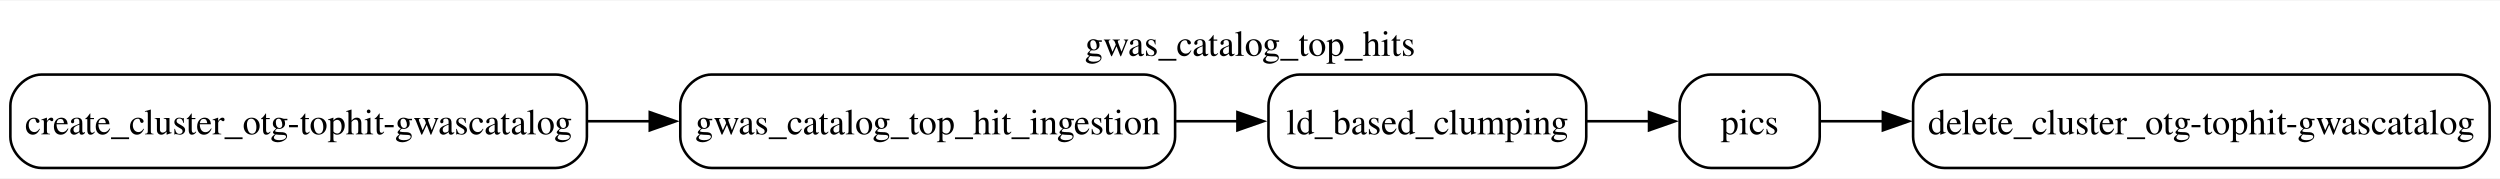
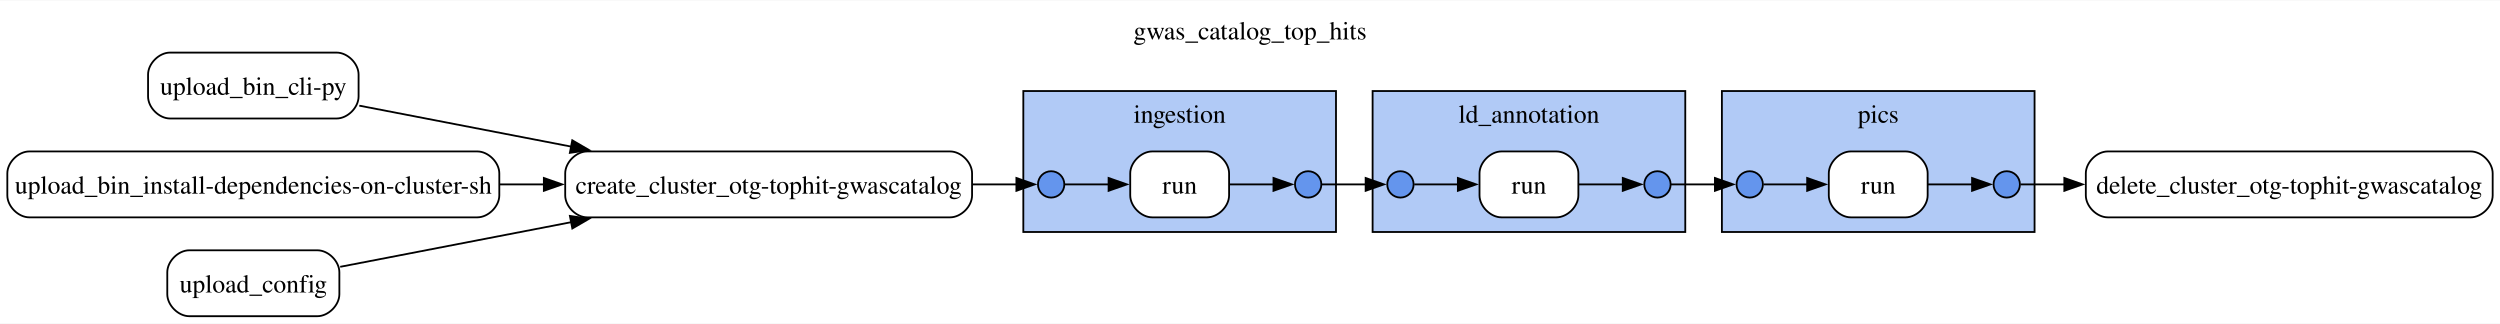
- <svg xmlns="http://www.w3.org/2000/svg" width="964pt" height="69pt" viewBox="0.00 0.00 963.75 68.50">
-   <g id="graph0" class="graph" transform="scale(1 1) rotate(0) translate(4 64.5)">
-     <polygon fill="white" stroke="none" points="-4,4 -4,-64.5 959.75,-64.5 959.75,4 -4,4" />
-     <text text-anchor="middle" x="477.88" y="-43.2" font-family="Times,serif" font-size="14.00">gwas_catalog_top_hits</text>
+ <svg xmlns="http://www.w3.org/2000/svg" width="1366pt" height="177pt" viewBox="0.00 0.00 1365.65 176.50">
+   <g id="graph0" class="graph" transform="scale(1 1) rotate(0) translate(4 172.5)">
+     <polygon fill="white" stroke="none" points="-4,4 -4,-172.5 1361.65,-172.5 1361.65,4 -4,4" />
+     <text text-anchor="middle" x="678.83" y="-151.2" font-family="Times,serif" font-size="14.00">gwas_catalog_top_hits</text>
+     <g id="clust1" class="cluster">
+       <polygon fill="#6495ed" fill-opacity="0.498" stroke="#000000" points="555,-46 555,-123 725.8,-123 725.8,-46 555,-46" />
+       <text text-anchor="middle" x="640.4" y="-105.7" font-family="Times,serif" font-size="14.00">ingestion</text>
+     </g>
+     <g id="clust2" class="cluster">
+       <polygon fill="#6495ed" fill-opacity="0.498" stroke="#000000" points="745.8,-46 745.8,-123 916.6,-123 916.6,-46 745.8,-46" />
+       <text text-anchor="middle" x="831.2" y="-105.7" font-family="Times,serif" font-size="14.00">ld_annotation</text>
+     </g>
+     <g id="clust3" class="cluster">
+       <polygon fill="#6495ed" fill-opacity="0.498" stroke="#000000" points="936.6,-46 936.6,-123 1107.4,-123 1107.4,-46 936.6,-46" />
+       <text text-anchor="middle" x="1022" y="-105.7" font-family="Times,serif" font-size="14.00">pics</text>
+     </g>
    <g id="node1" class="node">
-       <path fill="#ffffff" stroke="#000000" d="M210.25,-36C210.25,-36 12,-36 12,-36 6,-36 0,-30 0,-24 0,-24 0,-12 0,-12 0,-6 6,0 12,0 12,0 210.25,0 210.25,0 216.25,0 222.25,-6 222.25,-12 222.25,-12 222.25,-24 222.25,-24 222.25,-30 216.25,-36 210.25,-36" />
-       <text text-anchor="middle" x="111.12" y="-12.95" font-family="Times,serif" font-size="14.00">create_cluster_otg-tophit-gwascatalog</text>
+       <path fill="#ffffff" stroke="#000000" d="M515,-90C515,-90 316.75,-90 316.75,-90 310.75,-90 304.75,-84 304.75,-78 304.75,-78 304.75,-66 304.75,-66 304.75,-60 310.75,-54 316.75,-54 316.75,-54 515,-54 515,-54 521,-54 527,-60 527,-66 527,-66 527,-78 527,-78 527,-84 521,-90 515,-90" />
+       <text text-anchor="middle" x="415.88" y="-66.95" font-family="Times,serif" font-size="14.00">create_cluster_otg-tophit-gwascatalog</text>
    </g>
    <g id="node3" class="node">
-       <path fill="#ffffff" stroke="#000000" d="M437,-36C437,-36 270.25,-36 270.25,-36 264.25,-36 258.25,-30 258.25,-24 258.25,-24 258.25,-12 258.25,-12 258.25,-6 264.25,0 270.25,0 270.25,0 437,0 437,0 443,0 449,-6 449,-12 449,-12 449,-24 449,-24 449,-30 443,-36 437,-36" />
-       <text text-anchor="middle" x="353.62" y="-12.95" font-family="Times,serif" font-size="14.00">gwas_catalog_top_hit_ingestion</text>
+       <ellipse fill="CornflowerBlue" stroke="#000000" cx="570.2" cy="-72" rx="7.2" ry="7.2" />
    </g>
    <g id="edge1" class="edge">
-       <path fill="none" stroke="black" d="M222.52,-18C230.58,-18 238.69,-18 246.72,-18" />
-       <polygon fill="black" stroke="black" points="246.49,-21.5 256.49,-18 246.49,-14.5 246.49,-21.5" />
+       <path fill="none" stroke="black" d="M527.17,-72C536.23,-72 544.48,-72 551.23,-72" />
+       <polygon fill="black" stroke="black" points="551.22,-75.5 561.22,-72 551.22,-68.5 551.22,-75.5" />
    </g>
    <g id="node2" class="node">
-       <path fill="#ffffff" stroke="#000000" d="M943.75,-36C943.75,-36 745.5,-36 745.5,-36 739.5,-36 733.5,-30 733.5,-24 733.5,-24 733.5,-12 733.5,-12 733.5,-6 739.5,0 745.5,0 745.5,0 943.75,0 943.75,0 949.75,0 955.75,-6 955.75,-12 955.75,-12 955.75,-24 955.75,-24 955.75,-30 949.75,-36 943.75,-36" />
-       <text text-anchor="middle" x="844.62" y="-12.95" font-family="Times,serif" font-size="14.00">delete_cluster_otg-tophit-gwascatalog</text>
+       <path fill="#ffffff" stroke="#000000" d="M1345.65,-90C1345.65,-90 1147.4,-90 1147.4,-90 1141.4,-90 1135.4,-84 1135.4,-78 1135.4,-78 1135.4,-66 1135.4,-66 1135.4,-60 1141.4,-54 1147.4,-54 1147.4,-54 1345.65,-54 1345.65,-54 1351.65,-54 1357.65,-60 1357.65,-66 1357.65,-66 1357.65,-78 1357.65,-78 1357.65,-84 1351.65,-90 1345.65,-90" />
+       <text text-anchor="middle" x="1246.53" y="-66.95" font-family="Times,serif" font-size="14.00">delete_cluster_otg-tophit-gwascatalog</text>
+     </g>
+     <g id="node5" class="node">
+       <path fill="#ffffff" stroke="#000000" d="M655.4,-90C655.4,-90 625.4,-90 625.4,-90 619.4,-90 613.4,-84 613.4,-78 613.4,-78 613.4,-66 613.4,-66 613.4,-60 619.4,-54 625.4,-54 625.4,-54 655.4,-54 655.4,-54 661.4,-54 667.4,-60 667.4,-66 667.4,-66 667.4,-78 667.4,-78 667.4,-84 661.4,-90 655.4,-90" />
+       <text text-anchor="middle" x="640.4" y="-66.95" font-family="Times,serif" font-size="14.00">run</text>
+     </g>
+     <g id="edge4" class="edge">
+       <path fill="none" stroke="black" d="M577.74,-72C583.52,-72 592.47,-72 601.76,-72" />
+       <polygon fill="black" stroke="black" points="601.58,-75.5 611.58,-72 601.58,-68.5 601.58,-75.5" />
    </g>
    <g id="node4" class="node">
-       <path fill="#ffffff" stroke="#000000" d="M595.5,-36C595.5,-36 497,-36 497,-36 491,-36 485,-30 485,-24 485,-24 485,-12 485,-12 485,-6 491,0 497,0 497,0 595.5,0 595.5,0 601.5,0 607.5,-6 607.5,-12 607.5,-12 607.5,-24 607.5,-24 607.5,-30 601.5,-36 595.5,-36" />
-       <text text-anchor="middle" x="546.25" y="-12.95" font-family="Times,serif" font-size="14.00">ld_based_clumping</text>
+       <ellipse fill="CornflowerBlue" stroke="#000000" cx="710.6" cy="-72" rx="7.2" ry="7.2" />
+     </g>
+     <g id="node6" class="node">
+       <ellipse fill="CornflowerBlue" stroke="#000000" cx="761" cy="-72" rx="7.2" ry="7.2" />
    </g>
    <g id="edge2" class="edge">
-       <path fill="none" stroke="black" d="M449.38,-18C457.41,-18 465.46,-18 473.27,-18" />
-       <polygon fill="black" stroke="black" points="473.03,-21.5 483.03,-18 473.03,-14.5 473.03,-21.5" />
-     </g>
-     <g id="node5" class="node">
-       <path fill="#ffffff" stroke="#000000" d="M685.5,-36C685.5,-36 655.5,-36 655.5,-36 649.5,-36 643.5,-30 643.5,-24 643.5,-24 643.5,-12 643.5,-12 643.5,-6 649.5,0 655.5,0 655.5,0 685.5,0 685.5,0 691.5,0 697.5,-6 697.5,-12 697.5,-12 697.5,-24 697.5,-24 697.5,-30 691.5,-36 685.5,-36" />
-       <text text-anchor="middle" x="670.5" y="-12.95" font-family="Times,serif" font-size="14.00">pics</text>
+       <path fill="none" stroke="black" d="M717.93,-72C724.05,-72 733.63,-72 742.1,-72" />
+       <polygon fill="black" stroke="black" points="742,-75.5 752,-72 742,-68.5 742,-75.5" />
    </g>
    <g id="edge3" class="edge">
-       <path fill="none" stroke="black" d="M607.66,-18C615.87,-18 624.1,-18 631.75,-18" />
-       <polygon fill="black" stroke="black" points="631.7,-21.5 641.7,-18 631.7,-14.5 631.7,-21.5" />
+       <path fill="none" stroke="black" d="M667.57,-72C675.65,-72 684.35,-72 691.73,-72" />
+       <polygon fill="black" stroke="black" points="691.66,-75.5 701.66,-72 691.65,-68.5 691.66,-75.5" />
    </g>
-     <g id="edge4" class="edge">
-       <path fill="none" stroke="black" d="M697.64,-18C704.78,-18 713.02,-18 721.86,-18" />
-       <polygon fill="black" stroke="black" points="721.85,-21.5 731.85,-18 721.85,-14.5 721.85,-21.5" />
+     <g id="node8" class="node">
+       <path fill="#ffffff" stroke="#000000" d="M846.2,-90C846.2,-90 816.2,-90 816.2,-90 810.2,-90 804.2,-84 804.2,-78 804.2,-78 804.2,-66 804.2,-66 804.2,-60 810.2,-54 816.2,-54 816.2,-54 846.2,-54 846.2,-54 852.2,-54 858.2,-60 858.2,-66 858.2,-66 858.2,-78 858.2,-78 858.2,-84 852.2,-90 846.2,-90" />
+       <text text-anchor="middle" x="831.2" y="-66.95" font-family="Times,serif" font-size="14.00">run</text>
+     </g>
+     <g id="edge7" class="edge">
+       <path fill="none" stroke="black" d="M768.54,-72C774.32,-72 783.27,-72 792.56,-72" />
+       <polygon fill="black" stroke="black" points="792.38,-75.5 802.38,-72 792.38,-68.5 792.38,-75.5" />
+     </g>
+     <g id="node7" class="node">
+       <ellipse fill="CornflowerBlue" stroke="#000000" cx="901.4" cy="-72" rx="7.2" ry="7.2" />
+     </g>
+     <g id="node9" class="node">
+       <ellipse fill="CornflowerBlue" stroke="#000000" cx="951.8" cy="-72" rx="7.2" ry="7.2" />
+     </g>
+     <g id="edge5" class="edge">
+       <path fill="none" stroke="black" d="M908.73,-72C914.85,-72 924.43,-72 932.9,-72" />
+       <polygon fill="black" stroke="black" points="932.8,-75.5 942.8,-72 932.8,-68.5 932.8,-75.5" />
+     </g>
+     <g id="edge6" class="edge">
+       <path fill="none" stroke="black" d="M858.37,-72C866.45,-72 875.15,-72 882.53,-72" />
+       <polygon fill="black" stroke="black" points="882.46,-75.5 892.46,-72 882.45,-68.5 882.46,-75.5" />
+     </g>
+     <g id="node11" class="node">
+       <path fill="#ffffff" stroke="#000000" d="M1037,-90C1037,-90 1007,-90 1007,-90 1001,-90 995,-84 995,-78 995,-78 995,-66 995,-66 995,-60 1001,-54 1007,-54 1007,-54 1037,-54 1037,-54 1043,-54 1049,-60 1049,-66 1049,-66 1049,-78 1049,-78 1049,-84 1043,-90 1037,-90" />
+       <text text-anchor="middle" x="1022" y="-66.95" font-family="Times,serif" font-size="14.00">run</text>
+     </g>
+     <g id="edge10" class="edge">
+       <path fill="none" stroke="black" d="M959.34,-72C965.12,-72 974.07,-72 983.36,-72" />
+       <polygon fill="black" stroke="black" points="983.18,-75.5 993.18,-72 983.18,-68.5 983.18,-75.5" />
+     </g>
+     <g id="node10" class="node">
+       <ellipse fill="CornflowerBlue" stroke="#000000" cx="1092.2" cy="-72" rx="7.2" ry="7.2" />
+     </g>
+     <g id="edge8" class="edge">
+       <path fill="none" stroke="black" d="M1099.75,-72C1105.2,-72 1113.71,-72 1123.94,-72" />
+       <polygon fill="black" stroke="black" points="1123.66,-75.5 1133.66,-72 1123.66,-68.5 1123.66,-75.5" />
+     </g>
+     <g id="edge9" class="edge">
+       <path fill="none" stroke="black" d="M1049.17,-72C1057.25,-72 1065.95,-72 1073.33,-72" />
+       <polygon fill="black" stroke="black" points="1073.26,-75.5 1083.26,-72 1073.25,-68.5 1073.26,-75.5" />
+     </g>
+     <g id="node12" class="node">
+       <path fill="#ffffff" stroke="#000000" d="M179.88,-144C179.88,-144 88.88,-144 88.88,-144 82.88,-144 76.88,-138 76.88,-132 76.88,-132 76.88,-120 76.88,-120 76.88,-114 82.88,-108 88.88,-108 88.88,-108 179.88,-108 179.88,-108 185.88,-108 191.88,-114 191.88,-120 191.88,-120 191.88,-132 191.88,-132 191.88,-138 185.88,-144 179.88,-144" />
+       <text text-anchor="middle" x="134.38" y="-120.95" font-family="Times,serif" font-size="14.00">upload_bin_cli-py</text>
+     </g>
+     <g id="edge11" class="edge">
+       <path fill="none" stroke="black" d="M192.27,-115.01C225.54,-108.58 268.61,-100.26 307.99,-92.65" />
+       <polygon fill="black" stroke="black" points="308.61,-96.09 317.77,-90.76 307.29,-89.22 308.61,-96.09" />
+     </g>
+     <g id="node13" class="node">
+       <path fill="#ffffff" stroke="#000000" d="M256.75,-90C256.75,-90 12,-90 12,-90 6,-90 0,-84 0,-78 0,-78 0,-66 0,-66 0,-60 6,-54 12,-54 12,-54 256.75,-54 256.75,-54 262.75,-54 268.75,-60 268.75,-66 268.75,-66 268.75,-78 268.75,-78 268.75,-84 262.75,-90 256.75,-90" />
+       <text text-anchor="middle" x="134.38" y="-66.95" font-family="Times,serif" font-size="14.00">upload_bin_install-dependencies-on-cluster-sh</text>
+     </g>
+     <g id="edge12" class="edge">
+       <path fill="none" stroke="black" d="M268.99,-72C277.09,-72 285.23,-72 293.28,-72" />
+       <polygon fill="black" stroke="black" points="293.09,-75.5 303.09,-72 293.09,-68.5 293.09,-75.5" />
+     </g>
+     <g id="node14" class="node">
+       <path fill="#ffffff" stroke="#000000" d="M169.38,-36C169.38,-36 99.38,-36 99.38,-36 93.38,-36 87.38,-30 87.38,-24 87.38,-24 87.38,-12 87.38,-12 87.38,-6 93.38,0 99.38,0 99.38,0 169.38,0 169.38,0 175.38,0 181.38,-6 181.38,-12 181.38,-12 181.38,-24 181.38,-24 181.38,-30 175.38,-36 169.38,-36" />
+       <text text-anchor="middle" x="134.38" y="-12.95" font-family="Times,serif" font-size="14.00">upload_config</text>
+     </g>
+     <g id="edge13" class="edge">
+       <path fill="none" stroke="black" d="M181.84,-26.98C216.19,-33.61 264.36,-42.92 308,-51.35" />
+       <polygon fill="black" stroke="black" points="307.31,-54.78 317.8,-53.24 308.64,-47.91 307.31,-54.78" />
    </g>
  </g>
</svg>
